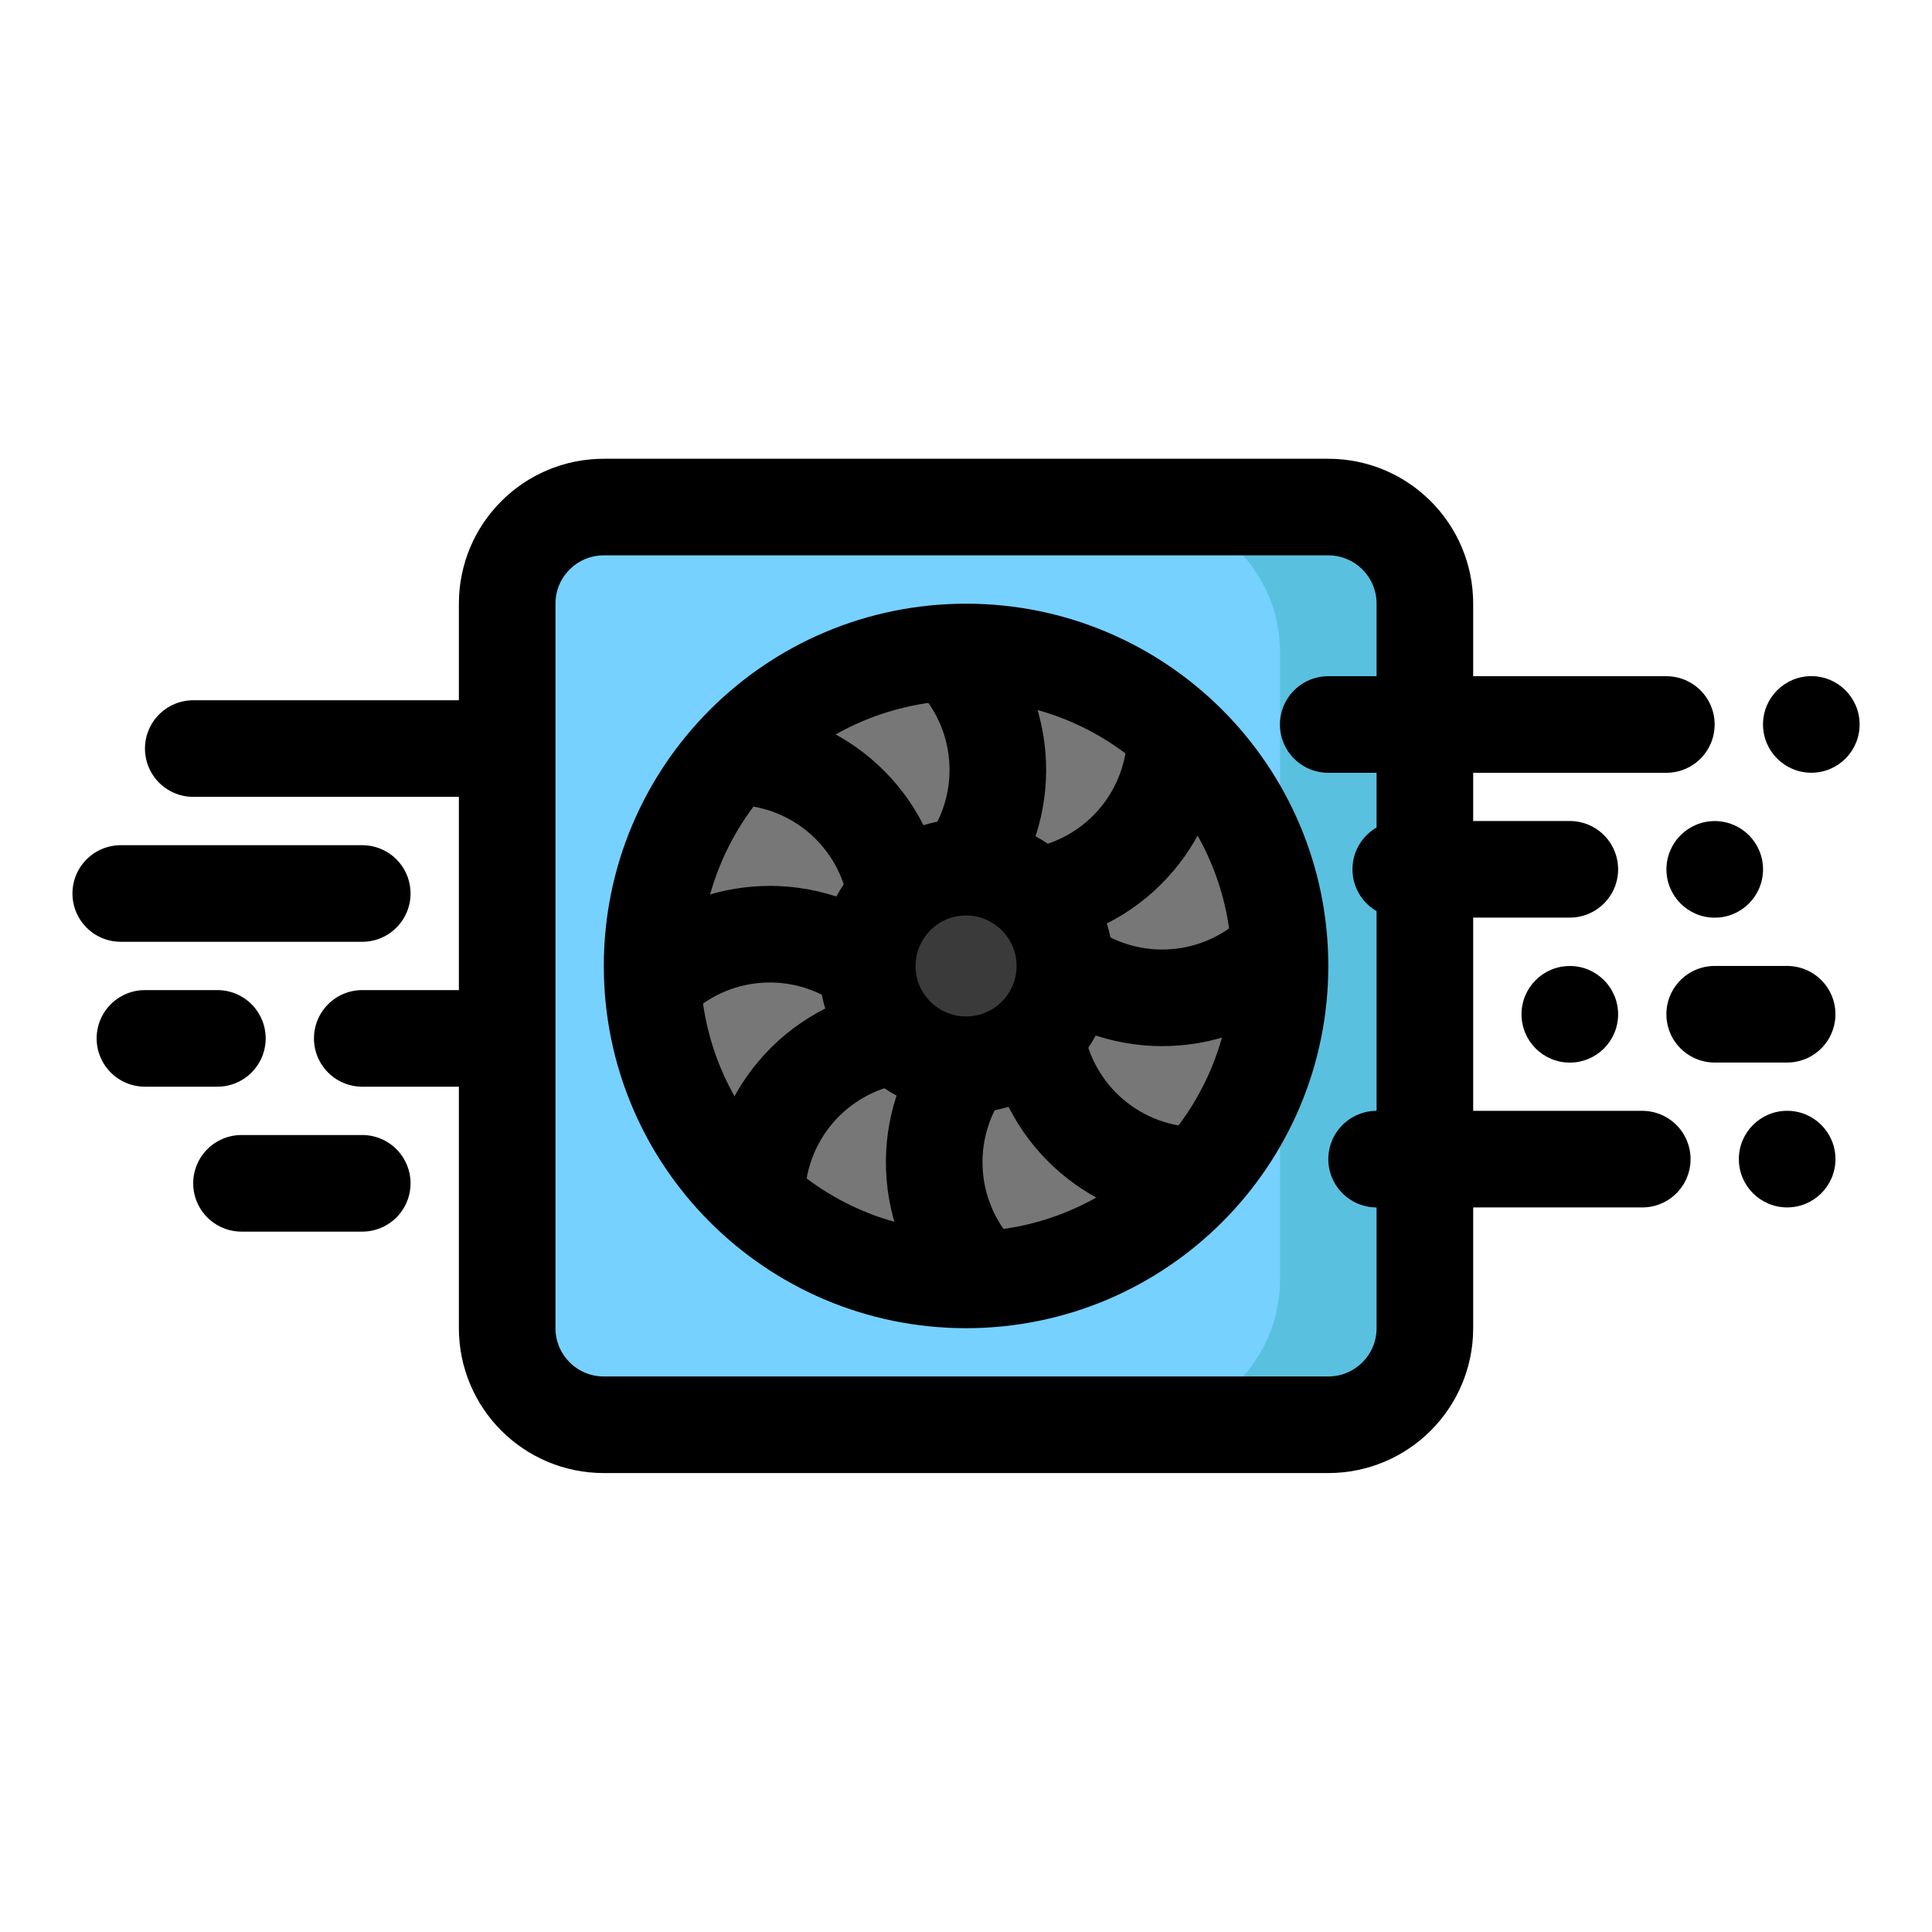
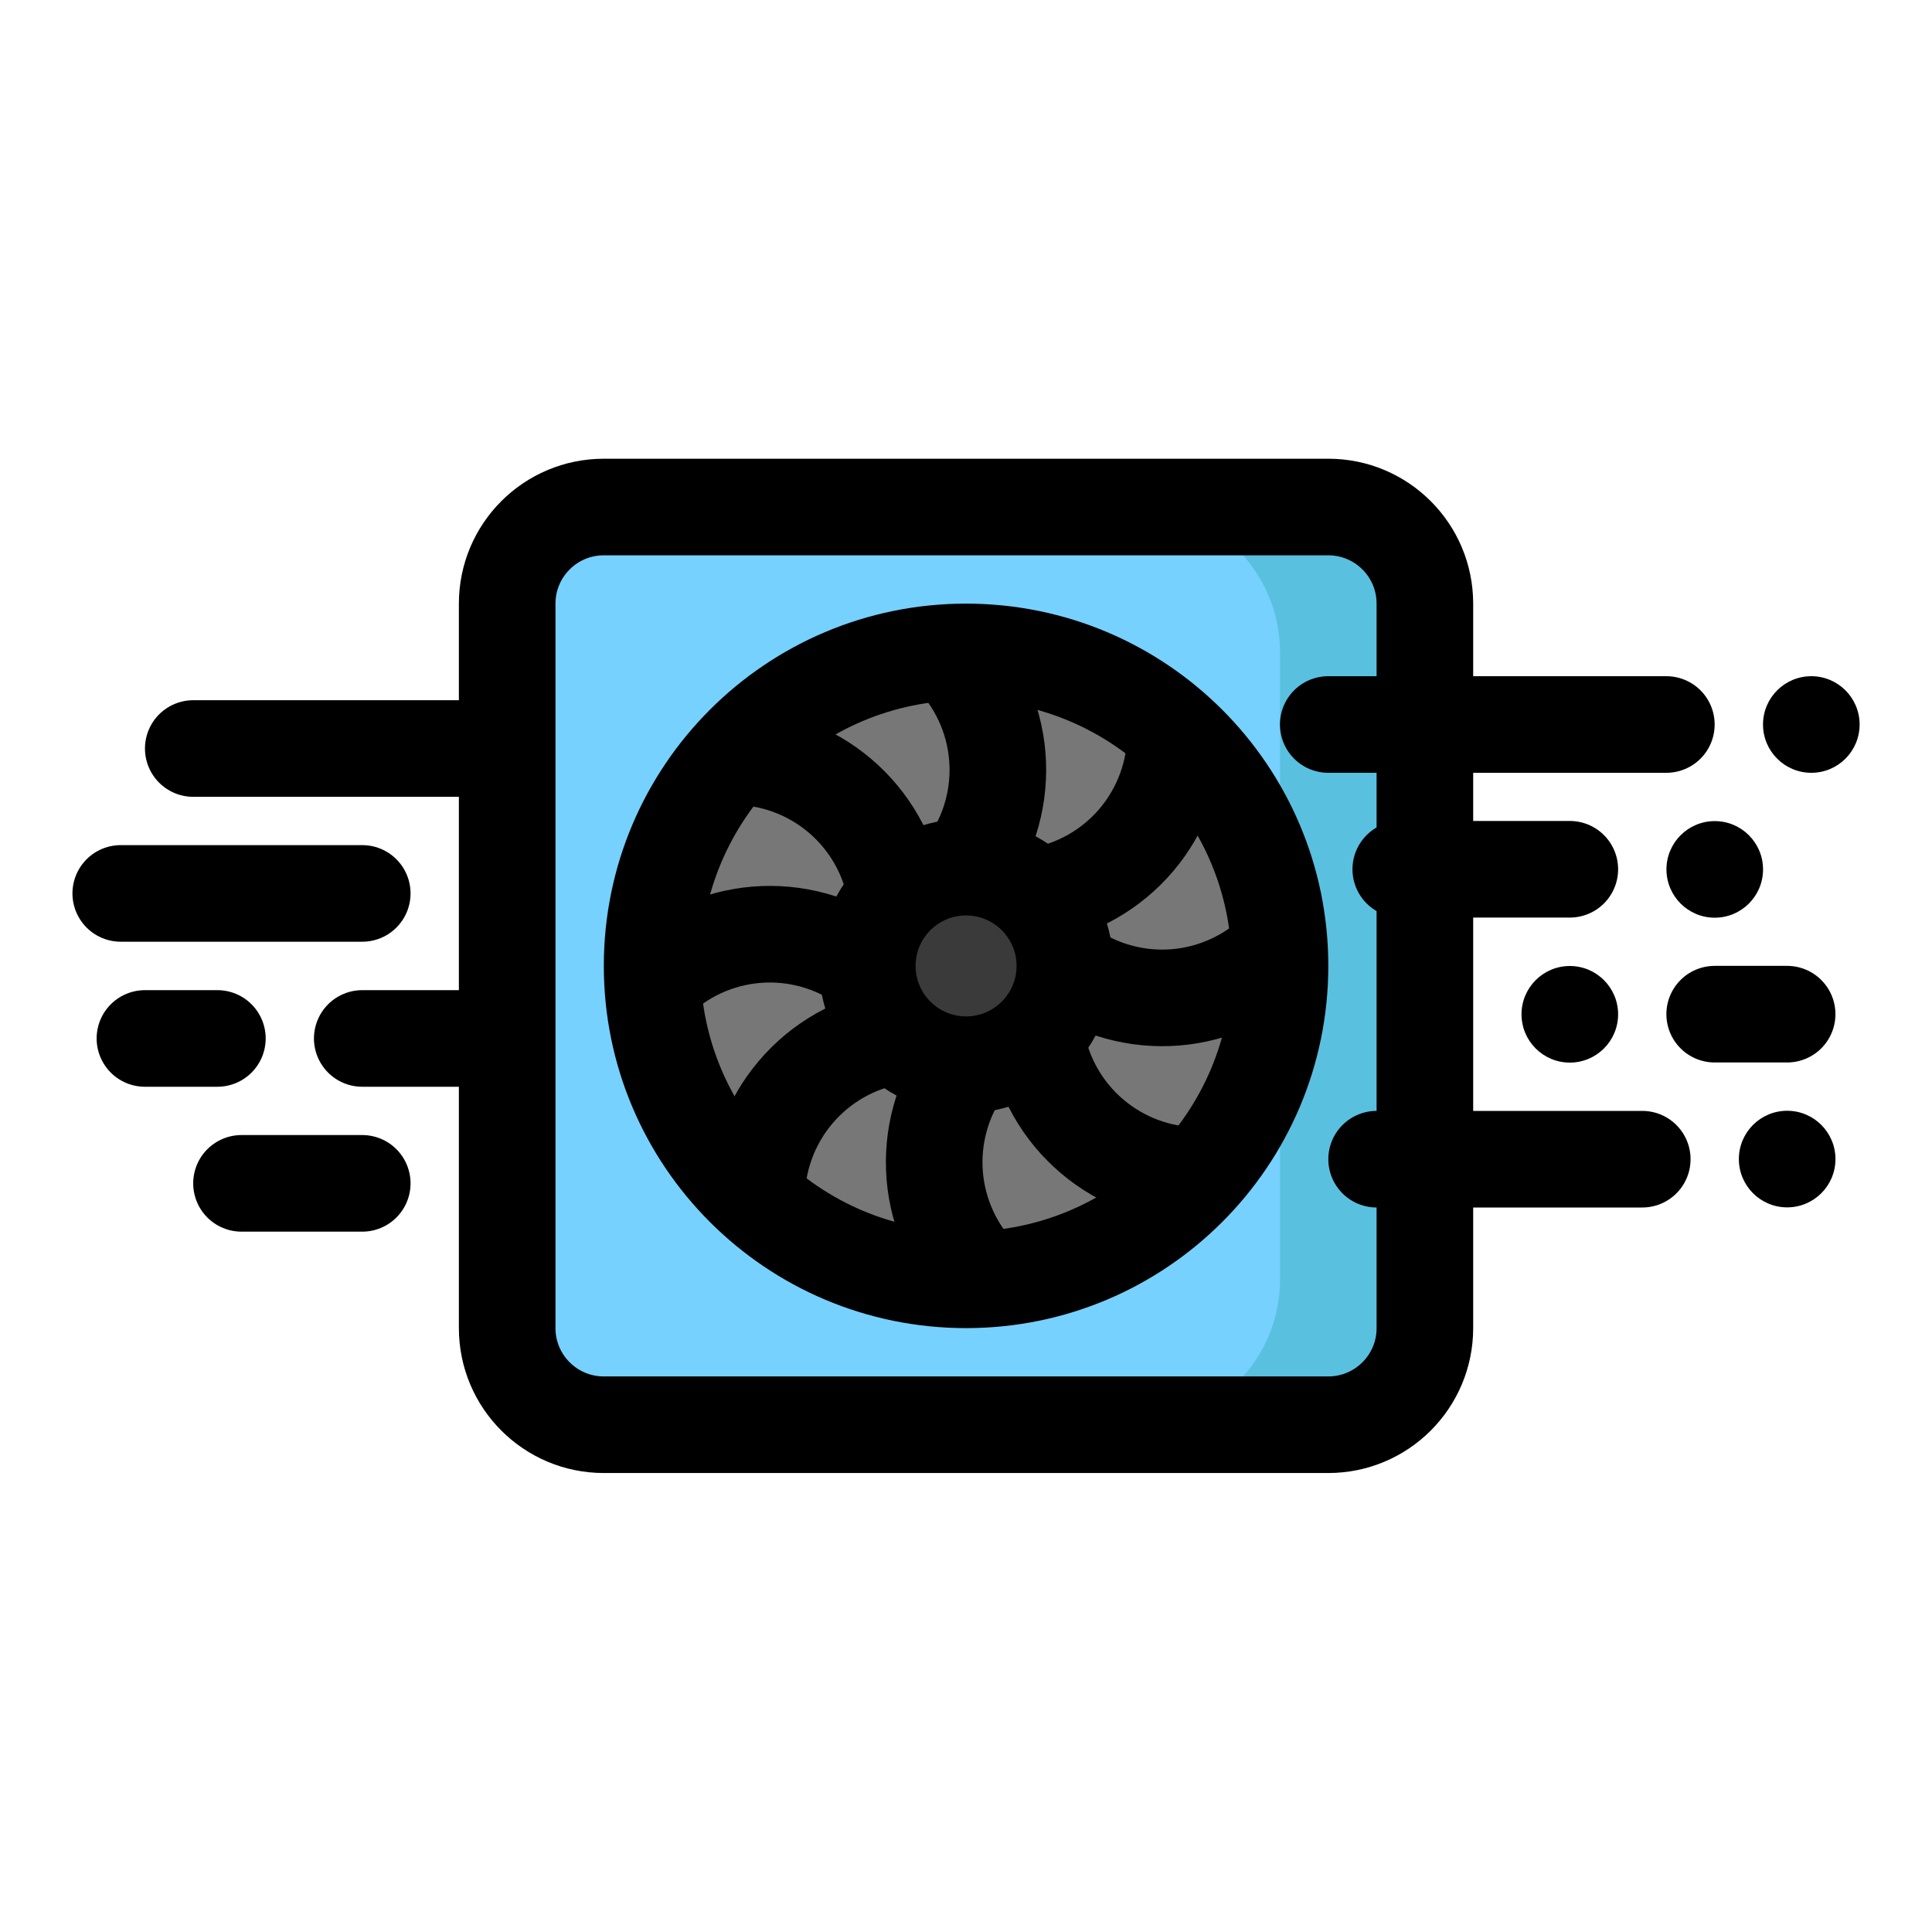
- <svg xmlns="http://www.w3.org/2000/svg" width="64" height="64" viewBox="0 0 64 64" fill="none">
-   <path d="M44.001 16.797H20.001C18.233 16.797 16.801 18.23 16.801 19.997V43.997C16.801 45.764 18.233 47.197 20.001 47.197H44.001C45.768 47.197 47.201 45.764 47.201 43.997V19.997C47.201 18.23 45.768 16.797 44.001 16.797Z" fill="#76D1FF" />
-   <path d="M44.002 16.797L37.61 16.801C38.881 16.803 40.1 17.309 40.998 18.209C41.897 19.109 42.401 20.329 42.402 21.6V42.397C42.402 43.67 41.896 44.891 40.996 45.791C40.096 46.691 38.875 47.197 37.602 47.197H44.002C44.422 47.197 44.838 47.114 45.226 46.953C45.615 46.793 45.967 46.557 46.265 46.26C46.562 45.963 46.797 45.61 46.958 45.222C47.119 44.833 47.202 44.417 47.202 43.997V19.997C47.202 19.577 47.119 19.16 46.958 18.772C46.797 18.384 46.562 18.031 46.265 17.734C45.967 17.437 45.615 17.201 45.226 17.04C44.838 16.88 44.422 16.797 44.002 16.797Z" fill="#5AC0E0" />
-   <path d="M32.002 42.398C37.745 42.398 42.402 37.741 42.402 31.998C42.402 26.254 37.745 21.598 32.002 21.598C26.258 21.598 21.602 26.254 21.602 31.998C21.602 37.741 26.258 42.398 32.002 42.398Z" fill="#777777" />
-   <path d="M32.002 35.271C33.809 35.271 35.275 33.806 35.275 31.999C35.275 30.192 33.809 28.727 32.002 28.727C30.195 28.727 28.73 30.192 28.73 31.999C28.73 33.806 30.195 35.271 32.002 35.271Z" fill="#3A3A3A" />
-   <path d="M44.001 16.797H20.001C18.233 16.797 16.801 18.23 16.801 19.997V43.997C16.801 45.764 18.233 47.197 20.001 47.197H44.001C45.768 47.197 47.201 45.764 47.201 43.997V19.997C47.201 18.23 45.768 16.797 44.001 16.797Z" stroke="black" stroke-width="3.2" stroke-linecap="round" stroke-linejoin="round" />
-   <path d="M32.002 42.398C37.745 42.398 42.402 37.741 42.402 31.998C42.402 26.254 37.745 21.598 32.002 21.598C26.258 21.598 21.602 26.254 21.602 31.998C21.602 37.741 26.258 42.398 32.002 42.398Z" stroke="black" stroke-width="3.2" stroke-linecap="round" stroke-linejoin="round" />
-   <path d="M32.002 35.271C33.809 35.271 35.275 33.806 35.275 31.999C35.275 30.192 33.809 28.727 32.002 28.727C30.195 28.727 28.73 30.192 28.73 31.999C28.73 33.806 30.195 35.271 32.002 35.271Z" stroke="black" stroke-width="3.2" stroke-linecap="round" stroke-linejoin="round" />
-   <path d="M59.201 33.598H56.801" stroke="black" stroke-width="3.2" stroke-linecap="round" stroke-linejoin="round" />
-   <path d="M52.002 28.797H46.402" stroke="black" stroke-width="3.2" stroke-linecap="round" stroke-linejoin="round" />
-   <path d="M56.803 30.399C57.687 30.399 58.403 29.683 58.403 28.799C58.403 27.916 57.687 27.199 56.803 27.199C55.919 27.199 55.203 27.916 55.203 28.799C55.203 29.683 55.919 30.399 56.803 30.399Z" fill="black" />
-   <path d="M52.002 35.2C52.886 35.2 53.602 34.484 53.602 33.6C53.602 32.716 52.886 32 52.002 32C51.119 32 50.402 32.716 50.402 33.6C50.402 34.484 51.119 35.2 52.002 35.2Z" fill="black" />
-   <path d="M59.202 39.997C60.085 39.997 60.802 39.281 60.802 38.397C60.802 37.513 60.085 36.797 59.202 36.797C58.318 36.797 57.602 37.513 57.602 38.397C57.602 39.281 58.318 39.997 59.202 39.997Z" fill="black" />
-   <path d="M60.002 25.598C60.886 25.598 61.602 24.882 61.602 23.998C61.602 23.115 60.886 22.398 60.002 22.398C59.119 22.398 58.402 23.115 58.402 23.998C58.402 24.882 59.119 25.598 60.002 25.598Z" fill="black" />
-   <path d="M44 24H55.2" stroke="black" stroke-width="3.2" stroke-linecap="round" stroke-linejoin="round" />
-   <path d="M54.402 38.398H45.602" stroke="black" stroke-width="3.2" stroke-linecap="round" stroke-linejoin="round" />
-   <path d="M12 29.598H4" stroke="black" stroke-width="3.2" stroke-linecap="round" stroke-linejoin="round" />
-   <path d="M12 39.199H8" stroke="black" stroke-width="3.2" stroke-linecap="round" stroke-linejoin="round" />
-   <path d="M15.202 24.797H6.402" stroke="black" stroke-width="3.2" stroke-linecap="round" stroke-linejoin="round" />
-   <path d="M15.2 34.398H12" stroke="black" stroke-width="3.2" stroke-linecap="round" stroke-linejoin="round" />
-   <path d="M7.201 34.398H4.801" stroke="black" stroke-width="3.2" stroke-linecap="round" stroke-linejoin="round" />
-   <path d="M34.314 29.687L34.377 29.677C35.652 29.464 36.811 28.806 37.646 27.82C38.482 26.833 38.941 25.582 38.941 24.289M32.001 28.729L32.038 28.677C32.789 27.625 33.143 26.341 33.036 25.052C32.93 23.764 32.37 22.555 31.455 21.641M29.687 29.687L29.677 29.624C29.464 28.349 28.806 27.191 27.82 26.355C26.833 25.519 25.582 25.061 24.289 25.061M28.729 32.001L28.677 31.963C27.625 31.212 26.341 30.858 25.052 30.965C23.764 31.071 22.555 31.632 21.641 32.546M29.687 34.314L29.624 34.325C28.349 34.537 27.191 35.195 26.355 36.181C25.519 37.168 25.061 38.419 25.061 39.712M32.001 35.273L31.963 35.325C31.212 36.377 30.858 37.661 30.965 38.95C31.071 40.238 31.632 41.447 32.546 42.361M34.314 34.314L34.325 34.377C34.537 35.652 35.195 36.811 36.181 37.646C37.168 38.482 38.419 38.941 39.712 38.941M35.273 32.001L35.325 32.038C36.377 32.789 37.661 33.143 38.95 33.036C40.238 32.93 41.447 32.37 42.361 31.455" stroke="black" stroke-width="3.2" stroke-linejoin="round" />
+ <svg xmlns="http://www.w3.org/2000/svg" width="60" height="60" viewBox="0 0 60 60" fill="none">
+   <path d="M41.251 15.746H18.751C17.094 15.746 15.751 17.089 15.751 18.746V41.246C15.751 42.903 17.094 44.246 18.751 44.246H41.251C42.908 44.246 44.251 42.903 44.251 41.246V18.746C44.251 17.089 42.908 15.746 41.251 15.746Z" fill="#76D1FF" />
+   <path d="M41.252 15.746L35.259 15.75C36.451 15.752 37.594 16.227 38.436 17.07C39.278 17.914 39.751 19.057 39.752 20.249V39.746C39.752 40.94 39.277 42.084 38.433 42.928C37.59 43.772 36.445 44.246 35.252 44.246H41.252C41.645 44.246 42.036 44.169 42.4 44.018C42.764 43.867 43.094 43.646 43.373 43.368C43.652 43.089 43.873 42.758 44.023 42.394C44.174 42.03 44.252 41.64 44.252 41.246V18.746C44.252 18.352 44.174 17.962 44.023 17.598C43.873 17.234 43.652 16.903 43.373 16.625C43.094 16.346 42.764 16.125 42.4 15.974C42.036 15.823 41.645 15.746 41.252 15.746Z" fill="#5AC0E0" />
+   <path d="M30.002 39.746C35.386 39.746 39.752 35.381 39.752 29.996C39.752 24.611 35.386 20.246 30.002 20.246C24.617 20.246 20.252 24.611 20.252 29.996C20.252 35.381 24.617 39.746 30.002 39.746Z" fill="#777777" />
+   <path d="M30.002 33.065C31.696 33.065 33.07 31.691 33.07 29.997C33.07 28.303 31.696 26.93 30.002 26.93C28.308 26.93 26.935 28.303 26.935 29.997C26.935 31.691 28.308 33.065 30.002 33.065Z" fill="#3A3A3A" />
+   <path d="M41.251 15.746H18.751C17.094 15.746 15.751 17.089 15.751 18.746V41.246C15.751 42.903 17.094 44.246 18.751 44.246H41.251C42.908 44.246 44.251 42.903 44.251 41.246V18.746C44.251 17.089 42.908 15.746 41.251 15.746Z" stroke="black" stroke-width="3" stroke-linecap="round" stroke-linejoin="round" />
+   <path d="M30.002 39.746C35.386 39.746 39.752 35.381 39.752 29.996C39.752 24.611 35.386 20.246 30.002 20.246C24.617 20.246 20.252 24.611 20.252 29.996C20.252 35.381 24.617 39.746 30.002 39.746Z" stroke="black" stroke-width="3" stroke-linecap="round" stroke-linejoin="round" />
+   <path d="M30.002 33.065C31.696 33.065 33.07 31.691 33.07 29.997C33.07 28.303 31.696 26.93 30.002 26.93C28.308 26.93 26.935 28.303 26.935 29.997C26.935 31.691 28.308 33.065 30.002 33.065Z" stroke="black" stroke-width="3" stroke-linecap="round" stroke-linejoin="round" />
+   <path d="M55.501 31.496H53.251" stroke="black" stroke-width="3" stroke-linecap="round" stroke-linejoin="round" />
+   <path d="M48.752 26.996H43.502" stroke="black" stroke-width="3" stroke-linecap="round" stroke-linejoin="round" />
+   <path d="M53.253 28.5C54.081 28.5 54.753 27.828 54.753 27C54.753 26.172 54.081 25.5 53.253 25.5C52.425 25.5 51.753 26.172 51.753 27C51.753 27.828 52.425 28.5 53.253 28.5Z" fill="black" />
+   <path d="M48.752 33C49.58 33 50.252 32.328 50.252 31.5C50.252 30.672 49.58 30 48.752 30C47.923 30 47.252 30.672 47.252 31.5C47.252 32.328 47.923 33 48.752 33Z" fill="black" />
+   <path d="M55.502 37.496C56.33 37.496 57.002 36.825 57.002 35.996C57.002 35.168 56.33 34.496 55.502 34.496C54.673 34.496 54.002 35.168 54.002 35.996C54.002 36.825 54.673 37.496 55.502 37.496Z" fill="black" />
+   <path d="M56.252 24C57.08 24 57.752 23.328 57.752 22.5C57.752 21.672 57.08 21 56.252 21C55.423 21 54.752 21.672 54.752 22.5C54.752 23.328 55.423 24 56.252 24Z" fill="black" />
+   <path d="M41.25 22.5H51.75" stroke="black" stroke-width="3" stroke-linecap="round" stroke-linejoin="round" />
+   <path d="M51.002 36H42.752" stroke="black" stroke-width="3" stroke-linecap="round" stroke-linejoin="round" />
+   <path d="M11.25 27.746H3.75" stroke="black" stroke-width="3" stroke-linecap="round" stroke-linejoin="round" />
+   <path d="M11.25 36.75H7.5" stroke="black" stroke-width="3" stroke-linecap="round" stroke-linejoin="round" />
+   <path d="M14.252 23.246H6.002" stroke="black" stroke-width="3" stroke-linecap="round" stroke-linejoin="round" />
+   <path d="M14.25 32.25H11.25" stroke="black" stroke-width="3" stroke-linecap="round" stroke-linejoin="round" />
+   <path d="M6.751 32.25H4.501" stroke="black" stroke-width="3" stroke-linecap="round" stroke-linejoin="round" />
+   <path d="M32.169 27.833L32.228 27.823C33.424 27.624 34.51 27.007 35.294 26.082C36.077 25.157 36.507 23.984 36.507 22.772M30.001 26.934L30.035 26.886C30.74 25.899 31.072 24.695 30.972 23.487C30.872 22.279 30.346 21.146 29.489 20.289M27.832 27.833L27.822 27.774C27.623 26.578 27.006 25.492 26.081 24.709C25.156 23.925 23.983 23.495 22.771 23.495M26.933 30.002L26.885 29.967C25.898 29.262 24.694 28.93 23.486 29.03C22.278 29.131 21.145 29.656 20.288 30.513M27.832 32.17L27.773 32.18C26.577 32.379 25.491 32.996 24.708 33.921C23.924 34.846 23.494 36.019 23.494 37.231M30.001 33.069L29.966 33.118C29.261 34.104 28.93 35.308 29.029 36.516C29.13 37.724 29.655 38.857 30.512 39.714M32.169 32.17L32.179 32.229C32.379 33.425 32.995 34.511 33.92 35.294C34.845 36.078 36.018 36.508 37.23 36.508M33.068 30.002L33.117 30.036C34.103 30.741 35.307 31.073 36.515 30.973C37.723 30.873 38.856 30.347 39.714 29.49" stroke="black" stroke-width="3" stroke-linejoin="round" />
</svg>
